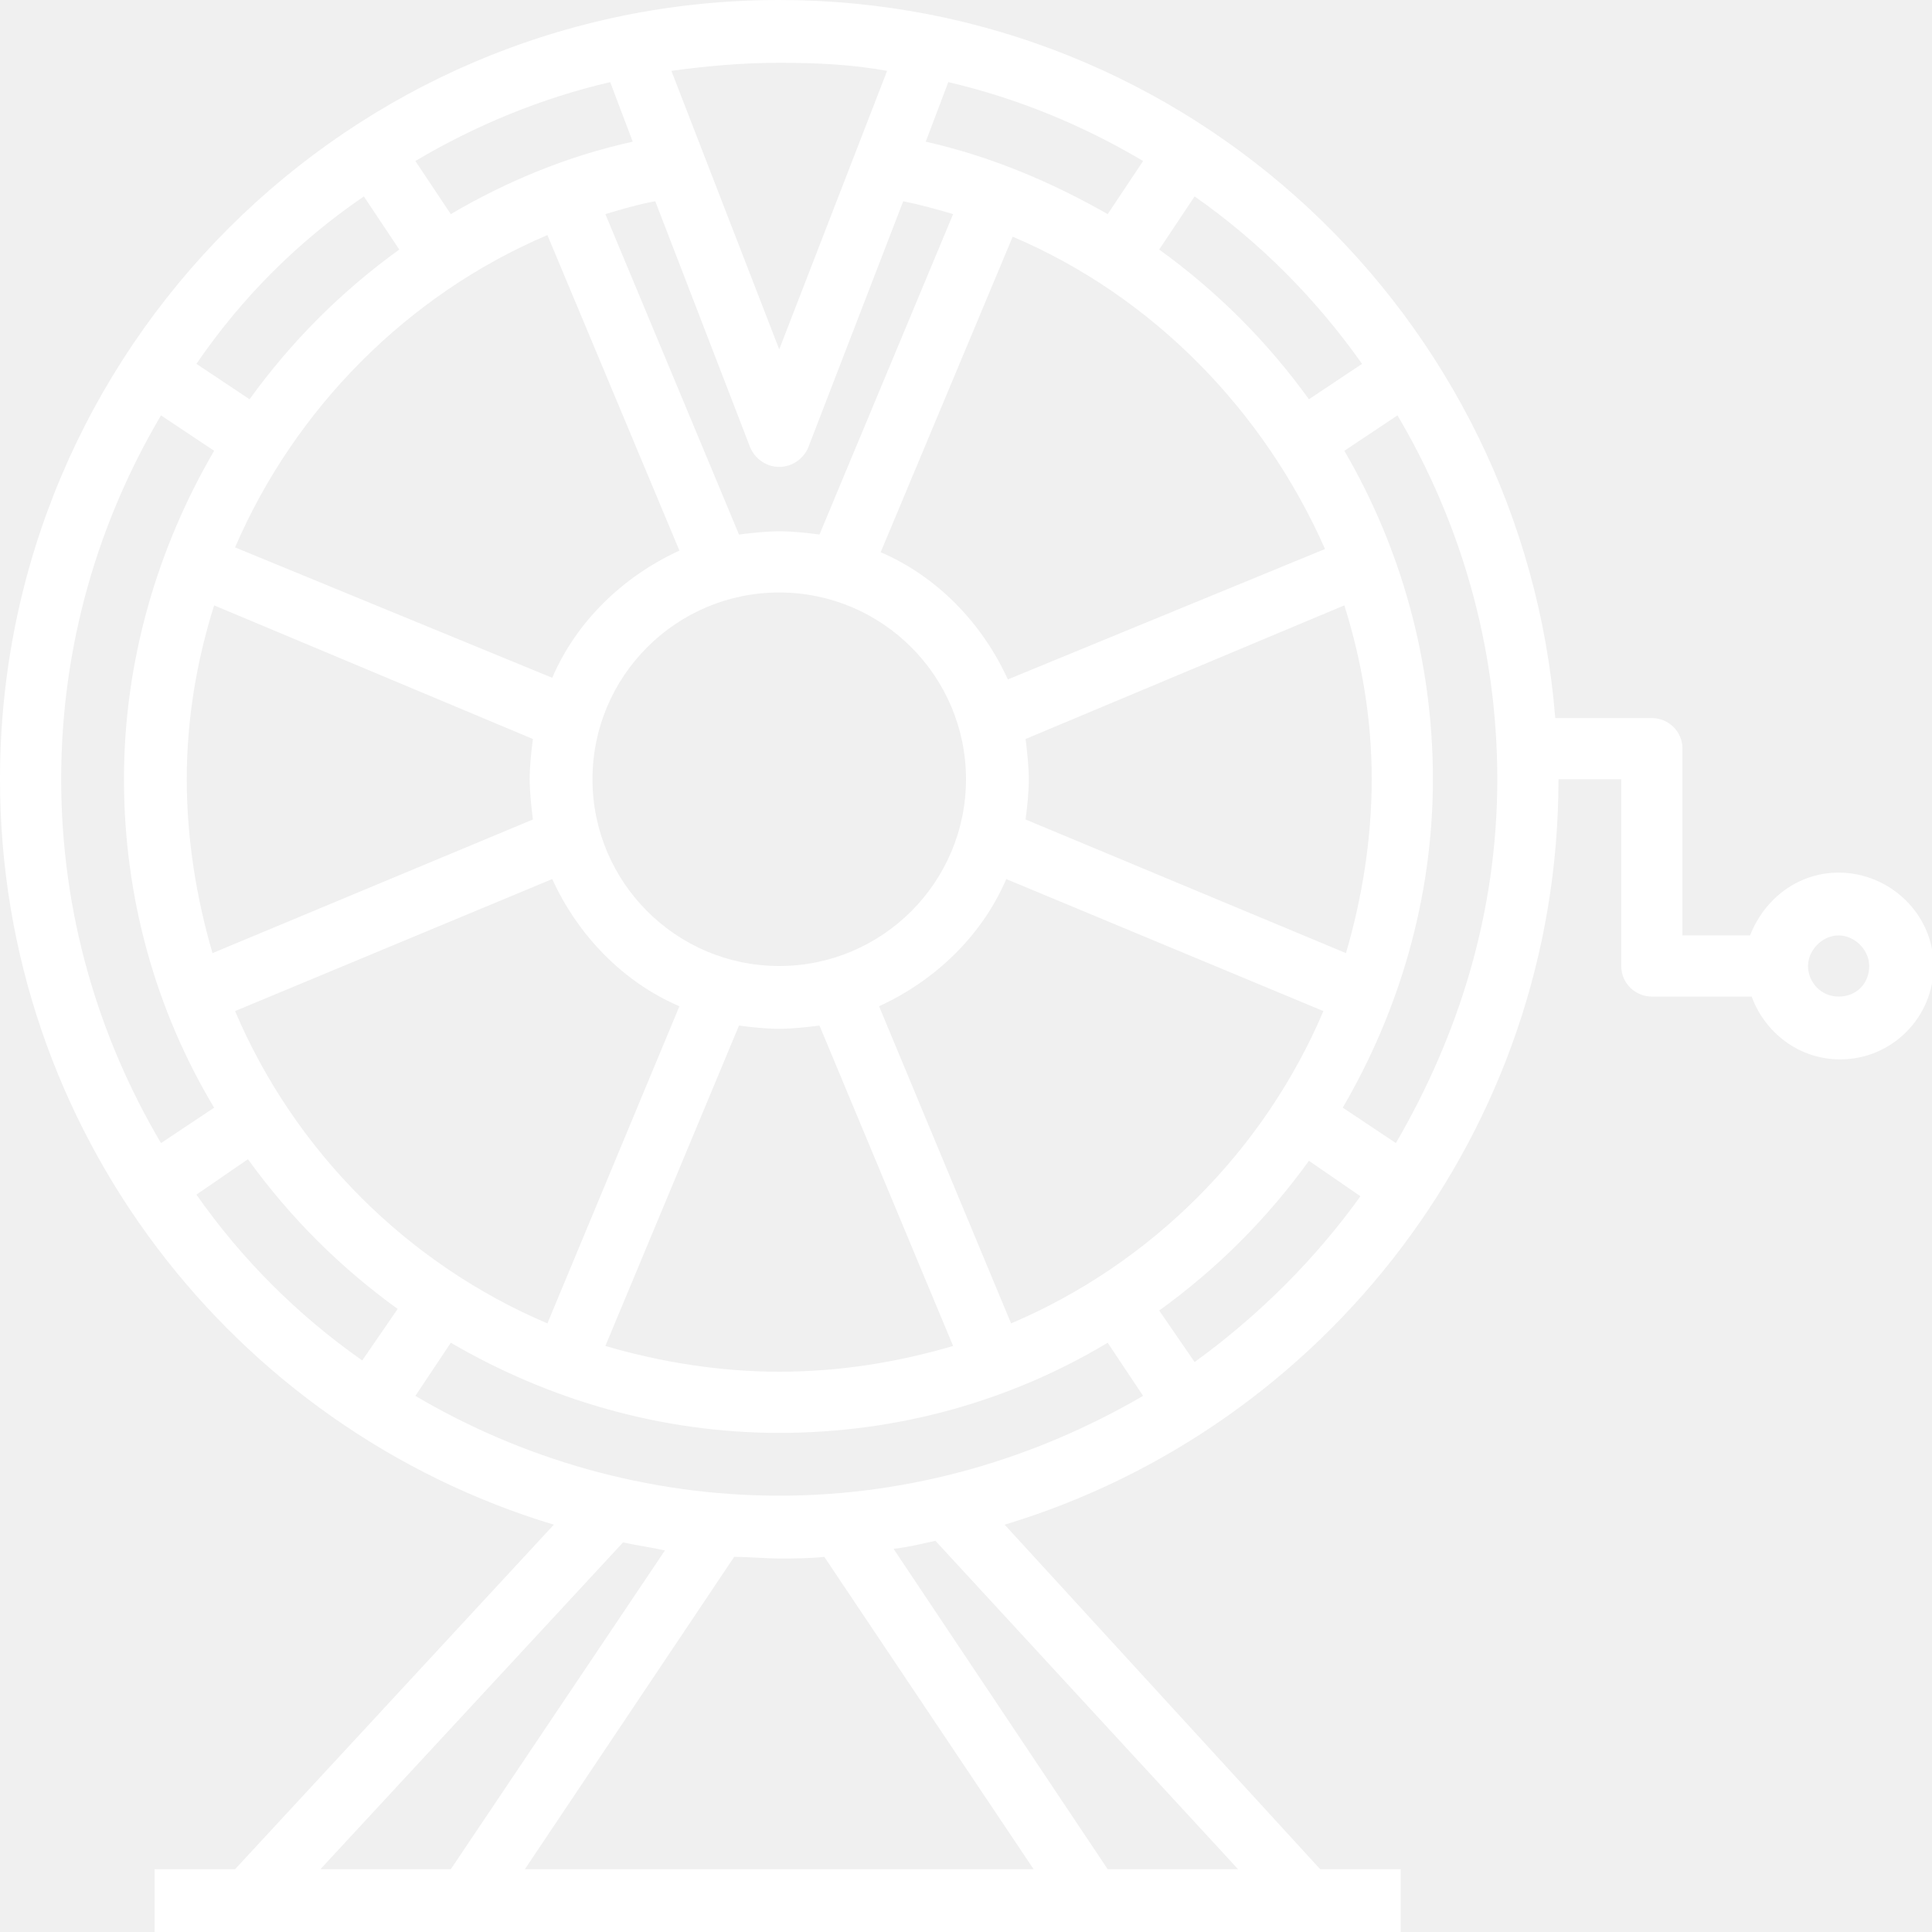
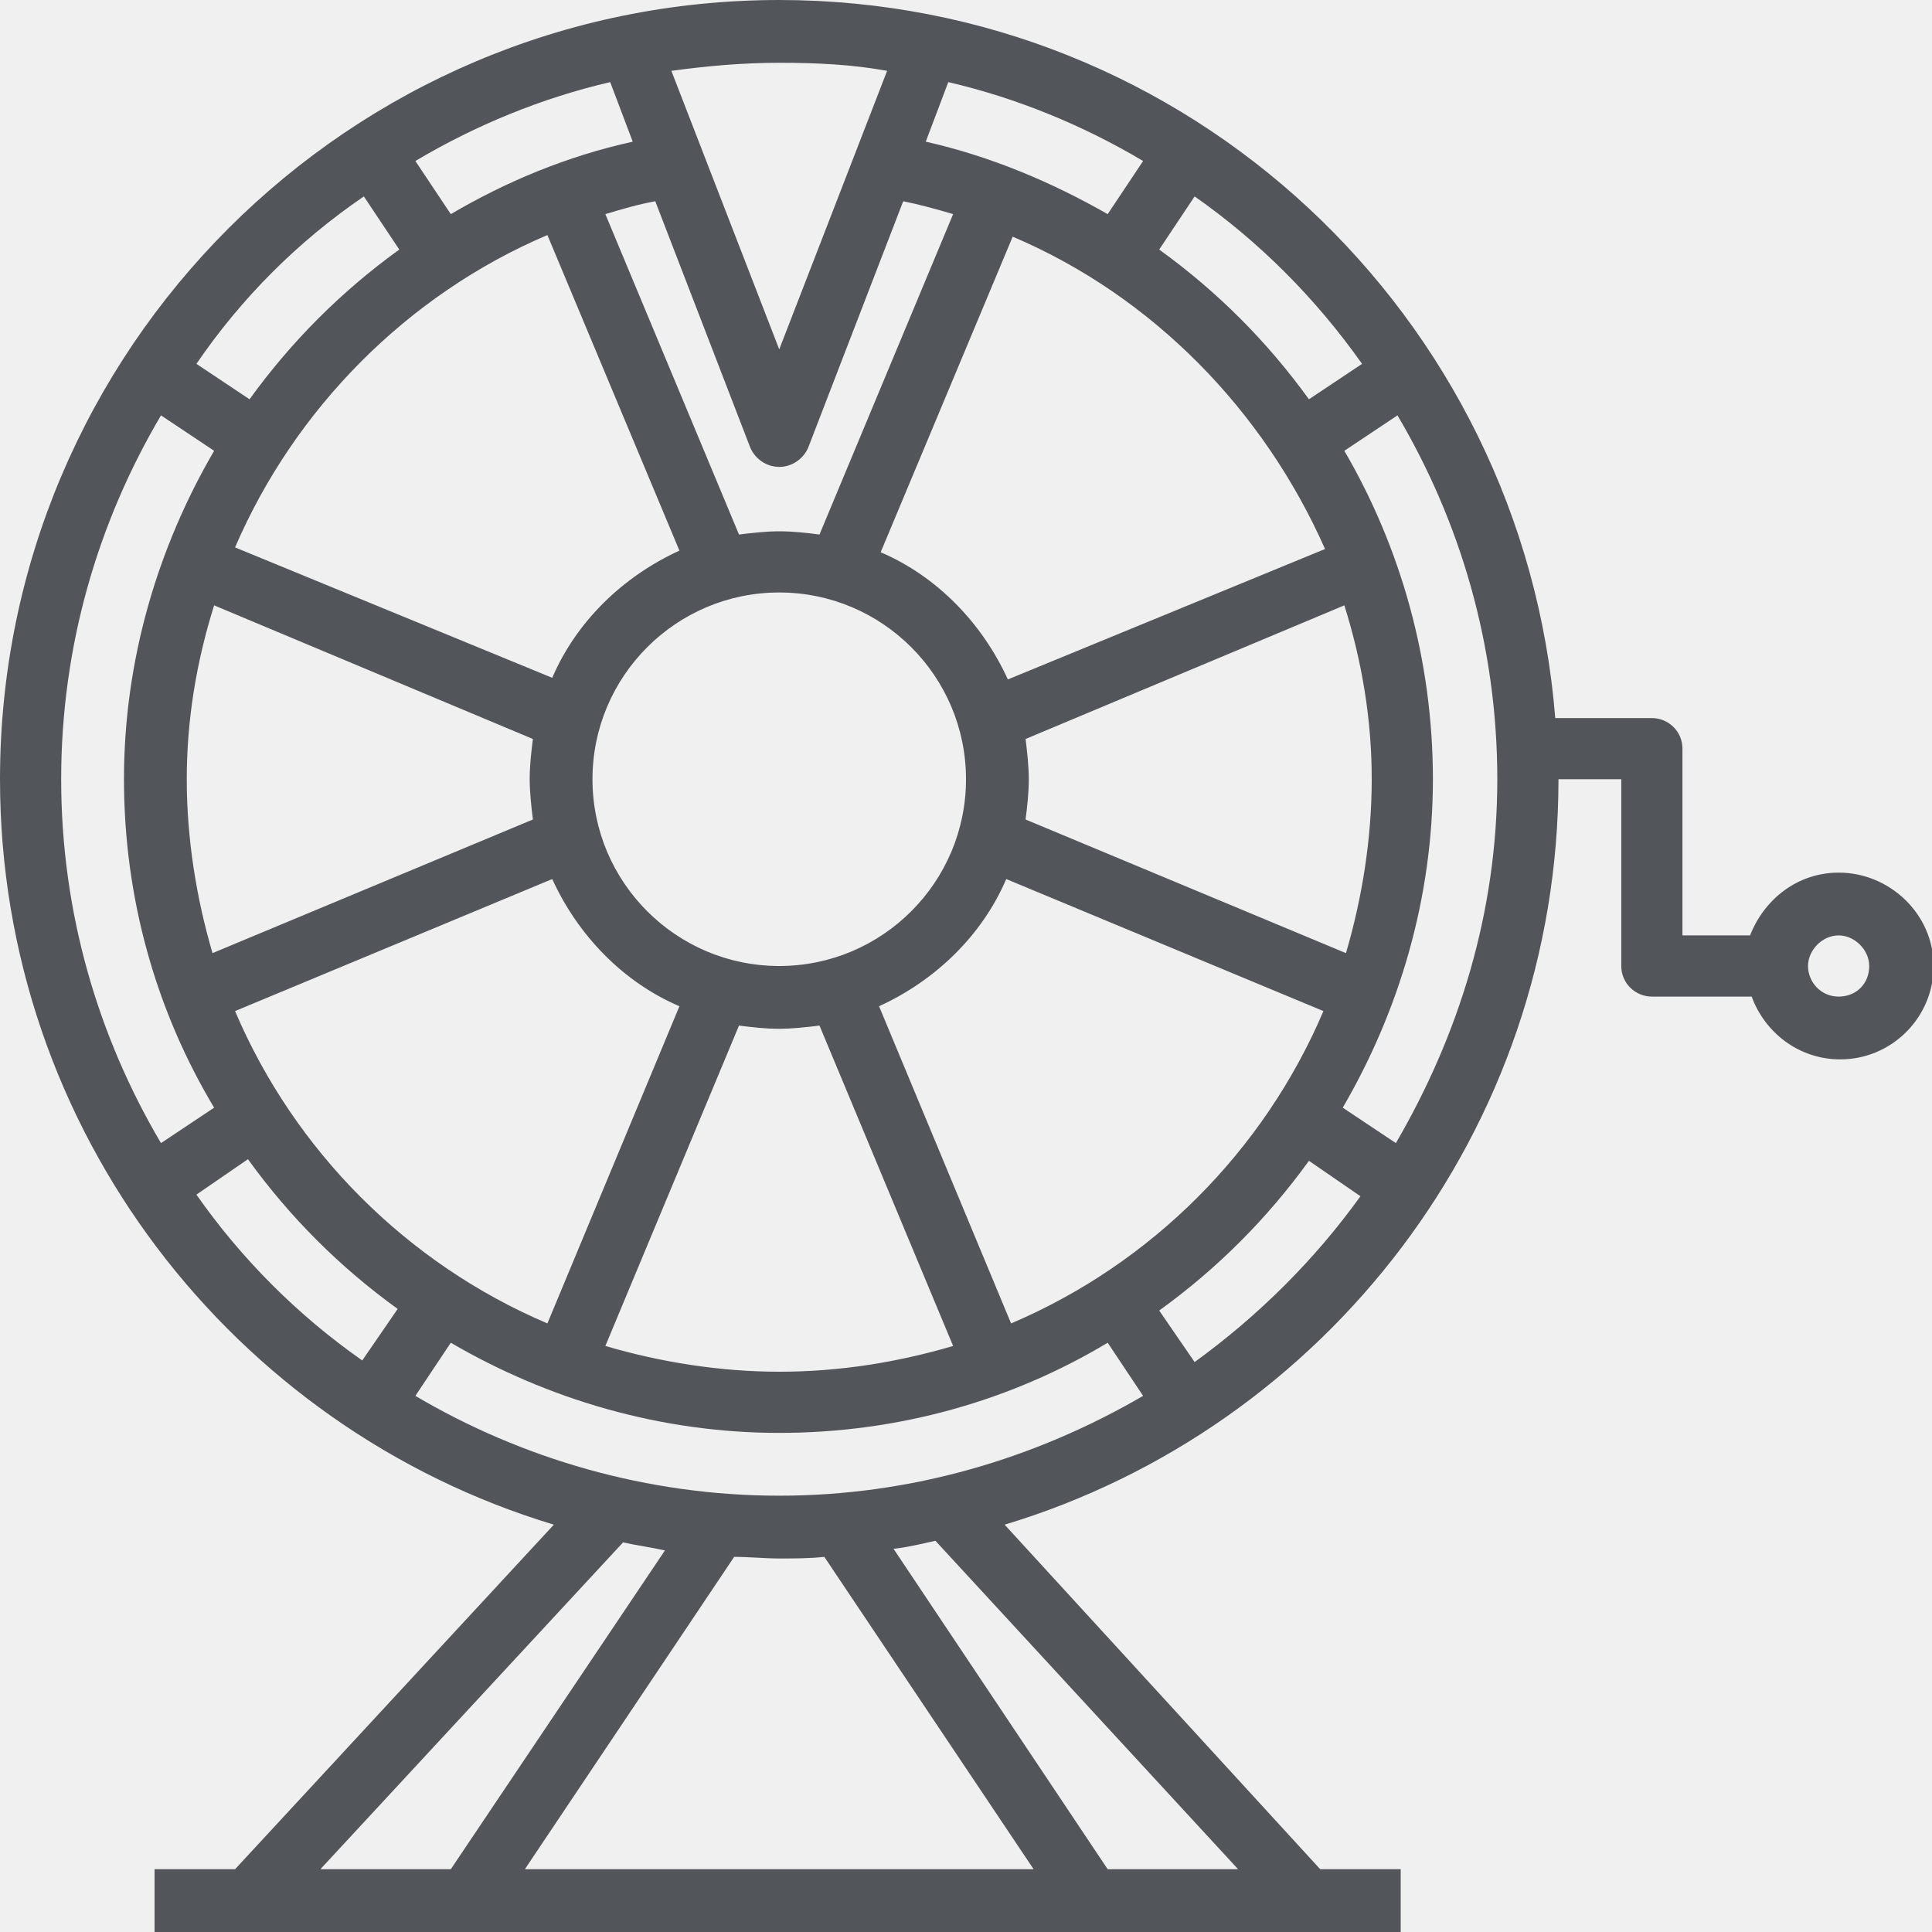
<svg xmlns="http://www.w3.org/2000/svg" version="1.1" id="Laag_1" x="0px" y="0px" viewBox="0 0 120 120" style="enable-background:new 0 0 120 120;" xml:space="preserve">
  <style type="text/css">
- 	.st0{fill:#FFFFFF;}
+ 	.st0{fill:#52565a;}
</style>
  <path class="st0" d="M114.2,54.2c-2.5,0-4.6,1.6-5.5,3.9h-4.2V46.5c0-1.1-0.9-1.9-1.9-1.9h-6C94.6,19.6,73.8,0,48.4,0  C21.7,0,0,21.7,0,48.4c0,21.8,14.5,40.3,34.4,46.3l-19.8,21.4h-5v3.9H87v-3.9h-5L62.4,94.7c19.9-6,34.4-24.5,34.4-46.3h3.9V60  c0,1.1,0.9,1.9,1.9,1.9h6.2c0.8,2.2,2.9,3.9,5.5,3.9c3.2,0,5.8-2.6,5.8-5.8S117.4,54.2,114.2,54.2z M84.6,22.6l-3.3,2.2  c-2.6-3.6-5.7-6.7-9.3-9.3l2.2-3.3C78.2,15,81.7,18.5,84.6,22.6z M62.8,82.2l-8.2-19.7c3.5-1.6,6.4-4.4,7.9-7.9l19.7,8.2  C78.5,71.5,71.5,78.5,62.8,82.2z M48.4,96.8c0.9,0,1.9,0,2.8-0.1l13,19.4H32.6l13-19.4C46.5,96.7,47.5,96.8,48.4,96.8z M48.4,92.9  c-8.2,0-16-2.3-22.6-6.2l2.2-3.3c6,3.5,13,5.6,20.4,5.6s14.4-2,20.4-5.6l2.2,3.3C64.3,90.6,56.6,92.9,48.4,92.9z M34,14.6l8.2,19.6  c-3.5,1.6-6.4,4.4-7.9,7.9L14.6,34C18.3,25.4,25.3,18.3,34,14.6z M57.5,8.8l1.4-3.7c4.3,1,8.4,2.7,12.1,4.9l-2.2,3.3  C65.3,11.3,61.5,9.7,57.5,8.8z M56.1,12.5c1,0.2,2.1,0.5,3.1,0.8l-8.3,19.9c-0.8-0.1-1.6-0.2-2.5-0.2c-0.8,0-1.7,0.1-2.5,0.2  l-8.3-19.9c1-0.3,2-0.6,3.1-0.8l5.9,15.3c0.3,0.7,1,1.2,1.8,1.2s1.5-0.5,1.8-1.2L56.1,12.5z M48.4,63.9c0.8,0,1.7-0.1,2.5-0.2  l8.3,19.9c-3.4,1-7,1.6-10.8,1.6c-3.7,0-7.4-0.6-10.8-1.6l8.3-19.9C46.7,63.8,47.5,63.9,48.4,63.9z M48.4,60  c-6.4,0-11.6-5.2-11.6-11.6S42,36.8,48.4,36.8S60,42,60,48.4S54.8,60,48.4,60z M28,13.3L25.8,10c3.7-2.2,7.8-3.9,12.1-4.9l1.4,3.7  C35.2,9.7,31.4,11.3,28,13.3z M11.6,48.4c0-3.7,0.6-7.3,1.7-10.8l19.8,8.3c-0.1,0.8-0.2,1.6-0.2,2.5c0,0.8,0.1,1.7,0.2,2.5  l-19.9,8.3C12.2,55.8,11.6,52.1,11.6,48.4z M14.6,62.8l19.7-8.2c1.6,3.5,4.4,6.4,7.9,7.9L34,82.2C25.3,78.5,18.3,71.5,14.6,62.8z   M85.2,48.4c0,3.7-0.6,7.4-1.6,10.8l-19.9-8.3c0.1-0.8,0.2-1.6,0.2-2.5c0-0.8-0.1-1.7-0.2-2.5l19.8-8.3  C84.6,41.1,85.2,44.7,85.2,48.4z M62.6,42.2c-1.6-3.5-4.4-6.4-7.9-7.9l8.2-19.6c8.7,3.7,15.6,10.8,19.4,19.4L62.6,42.2z M55.1,4.4  l-6.7,17.3L41.7,4.4c2.2-0.3,4.4-0.5,6.7-0.5S52.9,4,55.1,4.4z M22.6,12.2l2.2,3.3c-3.6,2.6-6.7,5.7-9.3,9.3l-3.3-2.2  C15,18.5,18.5,15,22.6,12.2z M10,25.8l3.3,2.2c-3.5,6-5.6,13-5.6,20.4s2,14.4,5.6,20.4L10,71c-3.9-6.6-6.2-14.3-6.2-22.6  S6.1,32.4,10,25.8z M12.2,74.2l3.2-2.2c2.6,3.6,5.7,6.7,9.3,9.3l-2.2,3.2C18.5,81.7,15,78.2,12.2,74.2z M38.7,95.8  c0.9,0.2,1.7,0.3,2.6,0.5L28,116.1h-8.1L38.7,95.8z M76.9,116.1h-8.1L55.5,96.2c0.9-0.1,1.7-0.3,2.6-0.5L76.9,116.1z M74.2,84.6  L72,81.4c3.6-2.6,6.7-5.7,9.3-9.3l3.2,2.2C81.7,78.2,78.2,81.7,74.2,84.6z M86.7,71l-3.3-2.2c3.5-6,5.6-13,5.6-20.4  C89,41,87,34,83.5,28l3.3-2.2c3.9,6.6,6.2,14.3,6.2,22.6S90.6,64.3,86.7,71z M114.2,61.9c-1.1,0-1.9-0.9-1.9-1.9s0.9-1.9,1.9-1.9  s1.9,0.9,1.9,1.9C116.1,61.1,115.3,61.9,114.2,61.9z" />
</svg>
